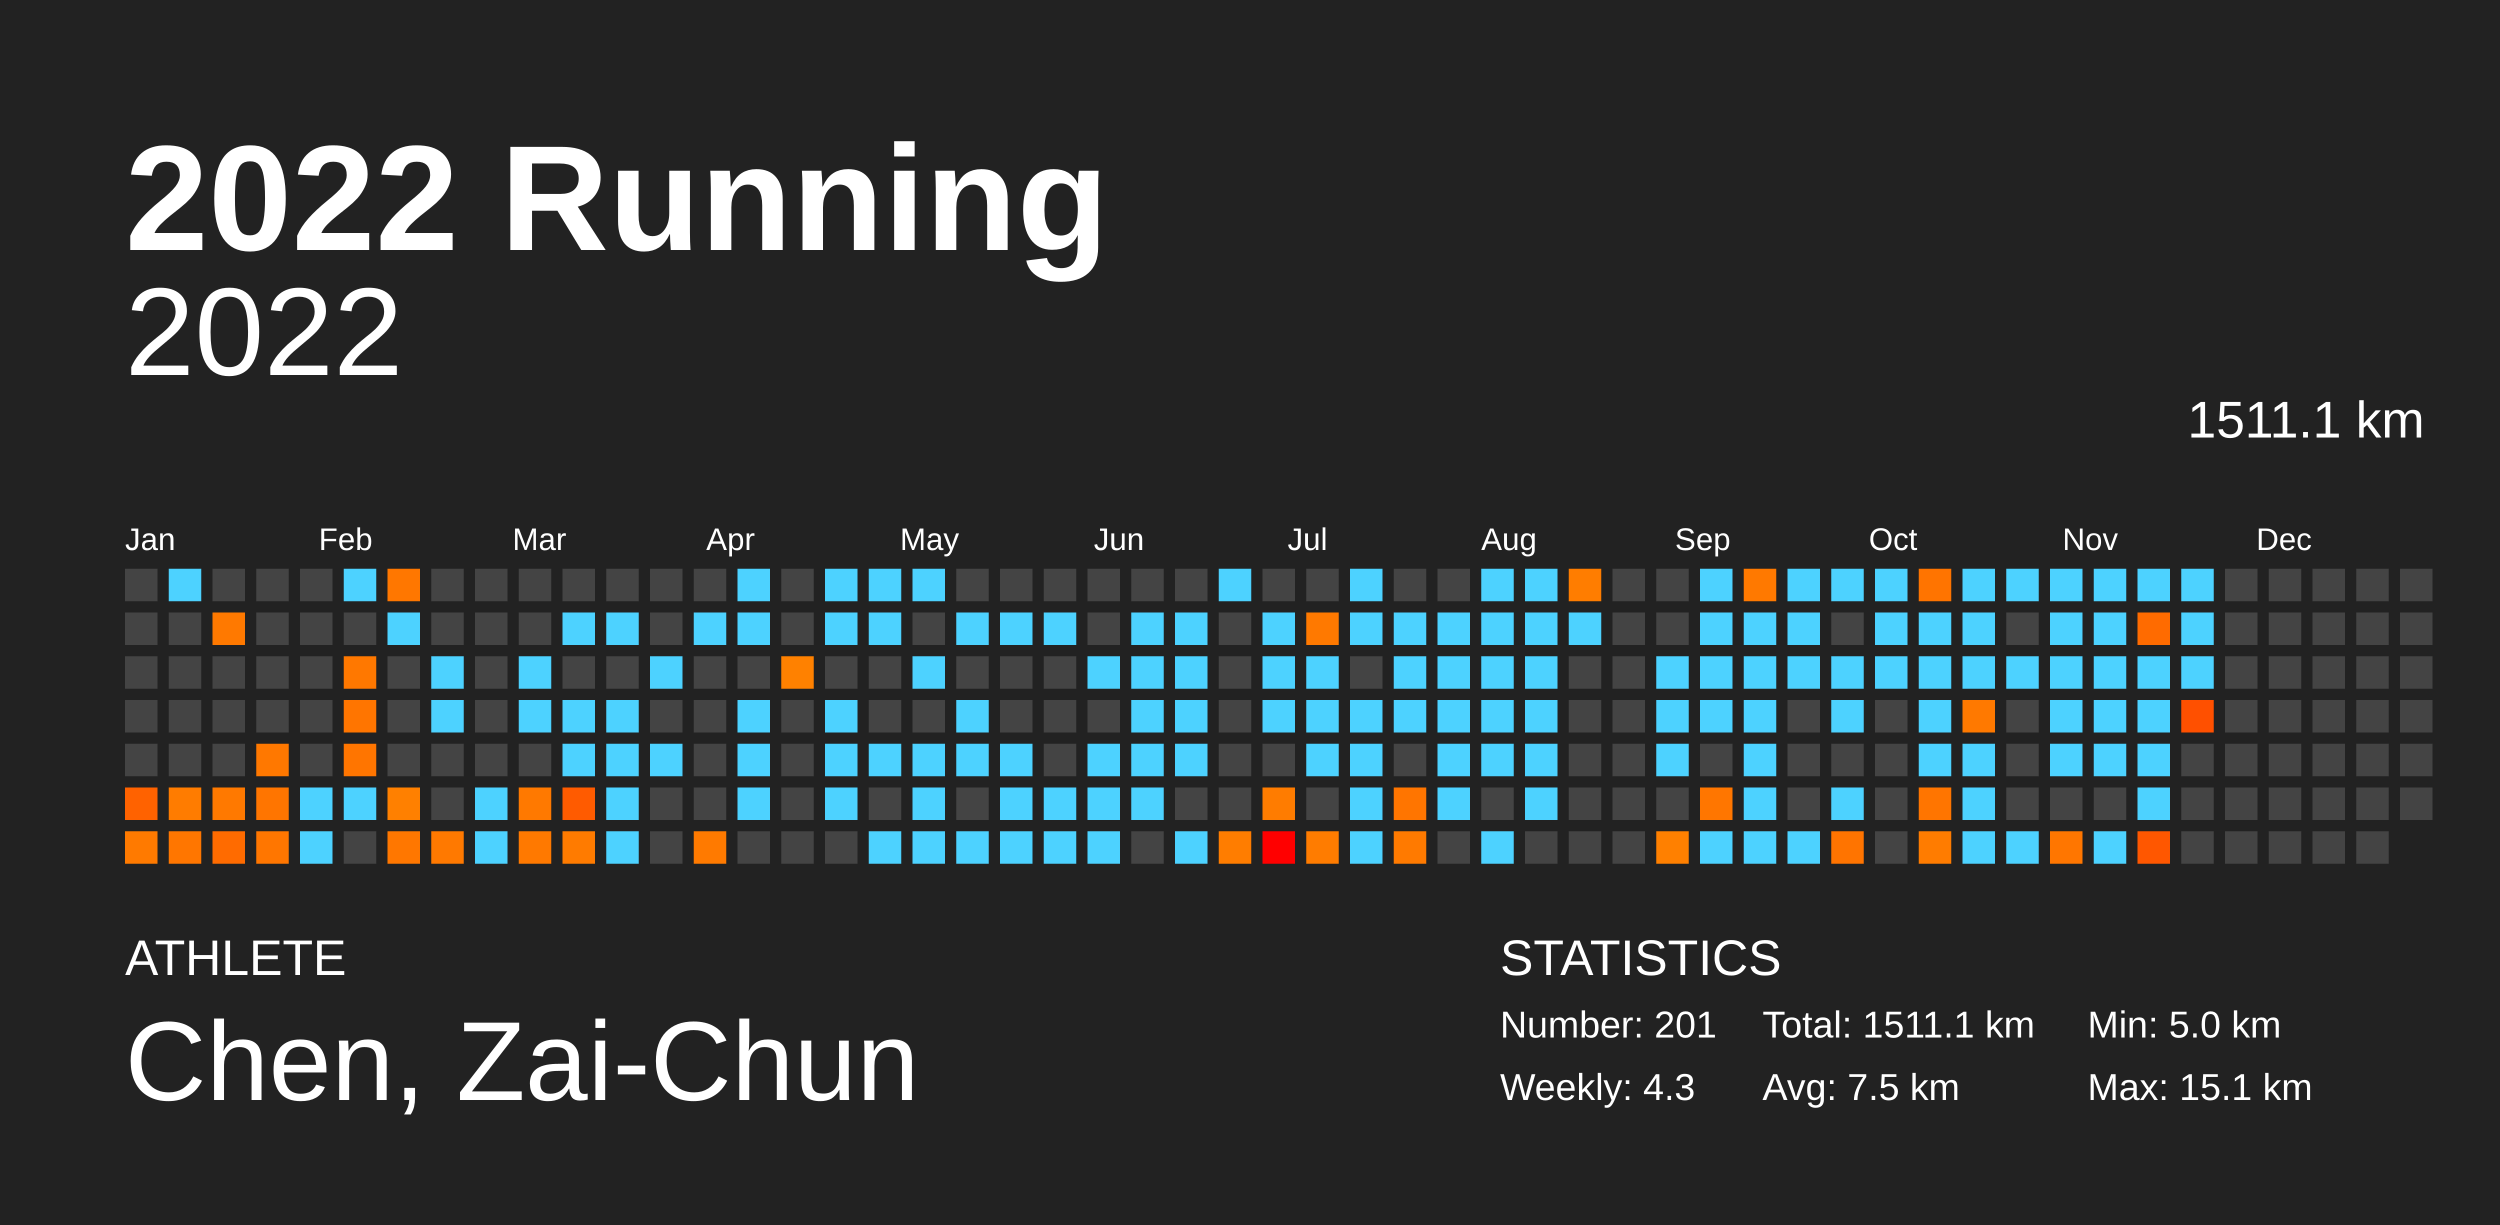
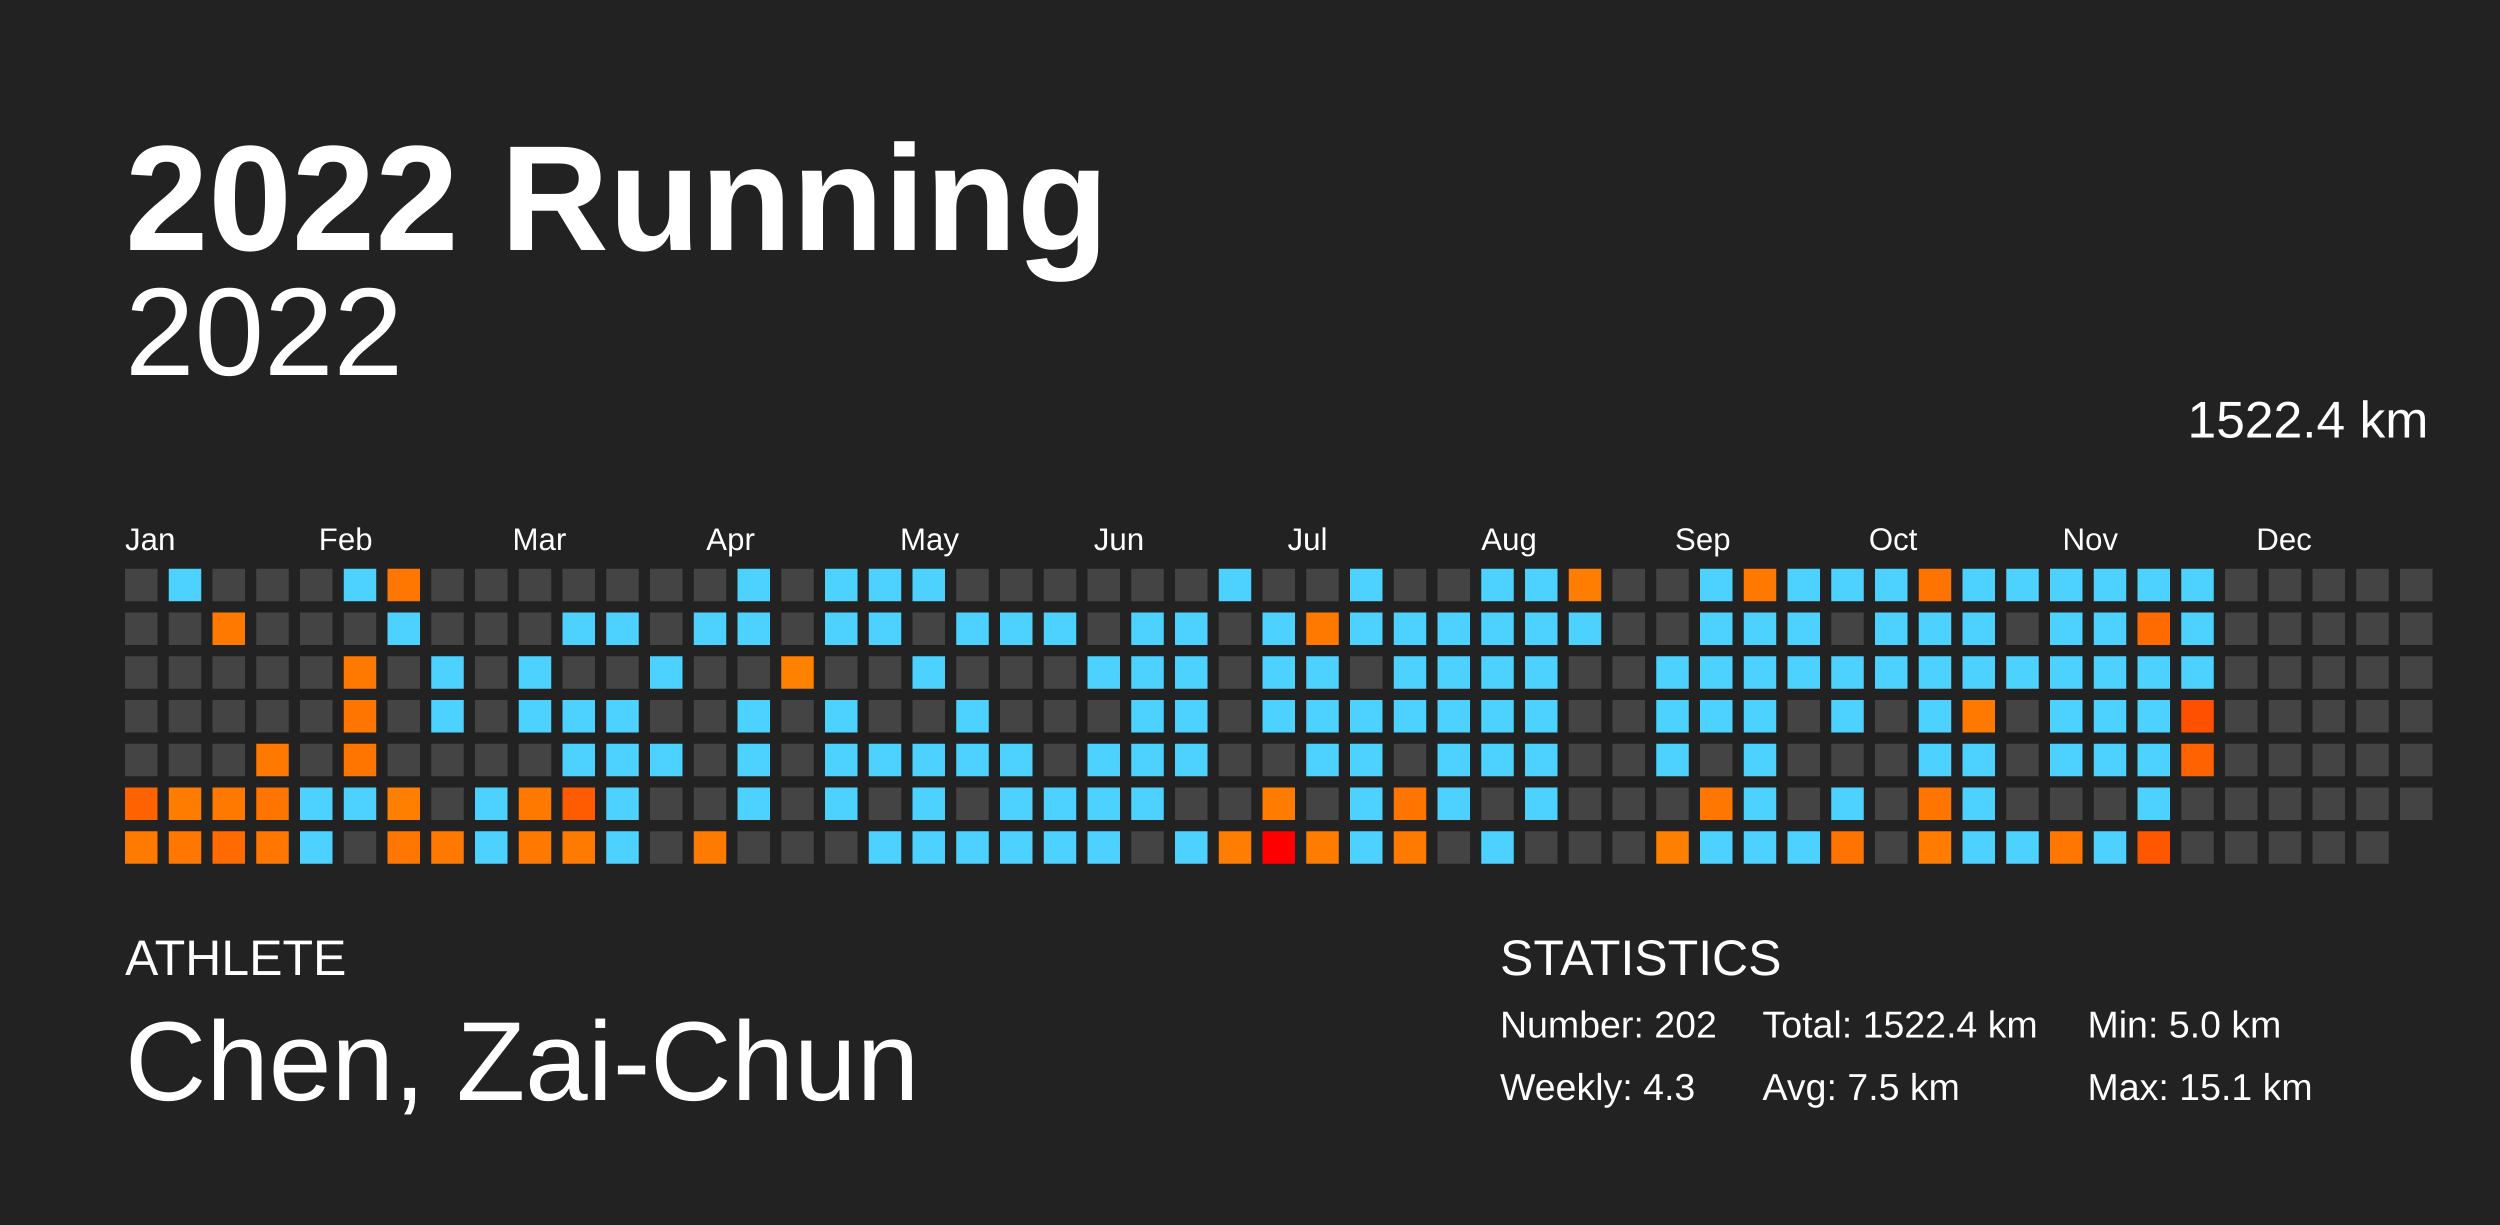
<svg xmlns="http://www.w3.org/2000/svg" baseProfile="full" height="98mm" version="1.1" viewBox="0,0,200,98" width="200mm">
  <defs />
  <rect fill="#222222" height="98" width="200" x="0" y="0" />
  <text fill="#FFFFFF" style="font-size:12px; font-family:Arial; font-weight:bold;" x="10" y="20">2022 Running</text>
  <text fill="#FFFFFF" style="font-size:4px; font-family:Arial" x="10" y="78">ATHLETE</text>
  <text fill="#FFFFFF" style="font-size:9px; font-family:Arial" x="10" y="88">Chen, Zai-Chun</text>
  <text fill="#FFFFFF" style="font-size:4px; font-family:Arial" x="120" y="78">STATISTICS</text>
-   <text fill="#FFFFFF" style="font-size:3px; font-family:Arial" x="120" y="83">Number: 201</text>
+   <text fill="#FFFFFF" style="font-size:3px; font-family:Arial" x="120" y="83">Number: 202</text>
  <text fill="#FFFFFF" style="font-size:3px; font-family:Arial" x="120" y="88">Weekly: 4.3</text>
-   <text fill="#FFFFFF" style="font-size:3px; font-family:Arial" x="141" y="83">Total: 1511.1 km</text>
+   <text fill="#FFFFFF" style="font-size:3px; font-family:Arial" x="141" y="83">Total: 1522.4 km</text>
  <text fill="#FFFFFF" style="font-size:3px; font-family:Arial" x="141" y="88">Avg: 7.5 km</text>
  <text fill="#FFFFFF" style="font-size:3px; font-family:Arial" x="167" y="83">Min: 5.0 km</text>
  <text fill="#FFFFFF" style="font-size:3px; font-family:Arial" x="167" y="88">Max: 15.1 km</text>
  <text alignment-baseline="hanging" fill="#FFFFFF" style="font-size:10.0px; font-family:Arial;" x="10" y="30">2022</text>
-   <text alignment-baseline="hanging" fill="#FFFFFF" style="font-size:4.125px; font-family:Arial;" x="175" y="35">1511.1 km</text>
+   <text alignment-baseline="hanging" fill="#FFFFFF" style="font-size:4.125px; font-family:Arial;" x="175" y="35">1522.4 km</text>
  <text fill="#FFFFFF" style="font-size:2.5px; font-family:Arial" x="10.0" y="44">Jan</text>
  <text fill="#FFFFFF" style="font-size:2.5px; font-family:Arial" x="25.5" y="44">Feb</text>
  <text fill="#FFFFFF" style="font-size:2.5px; font-family:Arial" x="41.0" y="44">Mar</text>
  <text fill="#FFFFFF" style="font-size:2.5px; font-family:Arial" x="56.5" y="44">Apr</text>
  <text fill="#FFFFFF" style="font-size:2.5px; font-family:Arial" x="72.0" y="44">May</text>
  <text fill="#FFFFFF" style="font-size:2.5px; font-family:Arial" x="87.5" y="44">Jun</text>
  <text fill="#FFFFFF" style="font-size:2.5px; font-family:Arial" x="103.0" y="44">Jul</text>
  <text fill="#FFFFFF" style="font-size:2.5px; font-family:Arial" x="118.5" y="44">Aug</text>
  <text fill="#FFFFFF" style="font-size:2.5px; font-family:Arial" x="134.0" y="44">Sep</text>
  <text fill="#FFFFFF" style="font-size:2.5px; font-family:Arial" x="149.5" y="44">Oct</text>
  <text fill="#FFFFFF" style="font-size:2.5px; font-family:Arial" x="165.0" y="44">Nov</text>
  <text fill="#FFFFFF" style="font-size:2.5px; font-family:Arial" x="180.5" y="44">Dec</text>
  <rect fill="#444444" height="2.6" width="2.6" x="10.0" y="45.5" />
  <rect fill="#444444" height="2.6" width="2.6" x="10.0" y="49.0" />
  <rect fill="#444444" height="2.6" width="2.6" x="10.0" y="52.5" />
  <rect fill="#444444" height="2.6" width="2.6" x="10.0" y="56.0" />
  <rect fill="#444444" height="2.6" width="2.6" x="10.0" y="59.5" />
  <rect fill="#ff6200" height="2.6" width="2.6" x="10.0" y="63.0" />
  <rect fill="#ff7a00" height="2.6" width="2.6" x="10.0" y="66.5" />
  <rect fill="#4dd2ff" height="2.6" width="2.6" x="13.5" y="45.5" />
  <rect fill="#444444" height="2.6" width="2.6" x="13.5" y="49.0" />
  <rect fill="#444444" height="2.6" width="2.6" x="13.5" y="52.5" />
  <rect fill="#444444" height="2.6" width="2.6" x="13.5" y="56.0" />
  <rect fill="#444444" height="2.6" width="2.6" x="13.5" y="59.5" />
  <rect fill="#ff7c00" height="2.6" width="2.6" x="13.5" y="63.0" />
  <rect fill="#ff7600" height="2.6" width="2.6" x="13.5" y="66.5" />
  <rect fill="#444444" height="2.6" width="2.6" x="17.0" y="45.5" />
  <rect fill="#ff7900" height="2.6" width="2.6" x="17.0" y="49.0" />
  <rect fill="#444444" height="2.6" width="2.6" x="17.0" y="52.5" />
  <rect fill="#444444" height="2.6" width="2.6" x="17.0" y="56.0" />
  <rect fill="#444444" height="2.6" width="2.6" x="17.0" y="59.5" />
  <rect fill="#ff7900" height="2.6" width="2.6" x="17.0" y="63.0" />
  <rect fill="#ff6b00" height="2.6" width="2.6" x="17.0" y="66.5" />
  <rect fill="#444444" height="2.6" width="2.6" x="20.5" y="45.5" />
  <rect fill="#444444" height="2.6" width="2.6" x="20.5" y="49.0" />
  <rect fill="#444444" height="2.6" width="2.6" x="20.5" y="52.5" />
  <rect fill="#444444" height="2.6" width="2.6" x="20.5" y="56.0" />
  <rect fill="#ff7800" height="2.6" width="2.6" x="20.5" y="59.5" />
  <rect fill="#ff7500" height="2.6" width="2.6" x="20.5" y="63.0" />
  <rect fill="#ff7600" height="2.6" width="2.6" x="20.5" y="66.5" />
  <rect fill="#444444" height="2.6" width="2.6" x="24.0" y="45.5" />
  <rect fill="#444444" height="2.6" width="2.6" x="24.0" y="49.0" />
  <rect fill="#444444" height="2.6" width="2.6" x="24.0" y="52.5" />
  <rect fill="#444444" height="2.6" width="2.6" x="24.0" y="56.0" />
  <rect fill="#444444" height="2.6" width="2.6" x="24.0" y="59.5" />
  <rect fill="#4dd2ff" height="2.6" width="2.6" x="24.0" y="63.0" />
  <rect fill="#4dd2ff" height="2.6" width="2.6" x="24.0" y="66.5" />
  <rect fill="#4dd2ff" height="2.6" width="2.6" x="27.5" y="45.5" />
  <rect fill="#444444" height="2.6" width="2.6" x="27.5" y="49.0" />
  <rect fill="#ff7800" height="2.6" width="2.6" x="27.5" y="52.5" />
  <rect fill="#ff7500" height="2.6" width="2.6" x="27.5" y="56.0" />
  <rect fill="#ff7500" height="2.6" width="2.6" x="27.5" y="59.5" />
  <rect fill="#4dd2ff" height="2.6" width="2.6" x="27.5" y="63.0" />
  <rect fill="#444444" height="2.6" width="2.6" x="27.5" y="66.5" />
  <rect fill="#ff7700" height="2.6" width="2.6" x="31.0" y="45.5" />
  <rect fill="#4dd2ff" height="2.6" width="2.6" x="31.0" y="49.0" />
  <rect fill="#444444" height="2.6" width="2.6" x="31.0" y="52.5" />
  <rect fill="#444444" height="2.6" width="2.6" x="31.0" y="56.0" />
  <rect fill="#444444" height="2.6" width="2.6" x="31.0" y="59.5" />
  <rect fill="#ff8000" height="2.6" width="2.6" x="31.0" y="63.0" />
  <rect fill="#ff7700" height="2.6" width="2.6" x="31.0" y="66.5" />
  <rect fill="#444444" height="2.6" width="2.6" x="34.5" y="45.5" />
  <rect fill="#444444" height="2.6" width="2.6" x="34.5" y="49.0" />
  <rect fill="#4dd2ff" height="2.6" width="2.6" x="34.5" y="52.5" />
  <rect fill="#4dd2ff" height="2.6" width="2.6" x="34.5" y="56.0" />
  <rect fill="#444444" height="2.6" width="2.6" x="34.5" y="59.5" />
  <rect fill="#444444" height="2.6" width="2.6" x="34.5" y="63.0" />
  <rect fill="#ff7900" height="2.6" width="2.6" x="34.5" y="66.5" />
  <rect fill="#444444" height="2.6" width="2.6" x="38.0" y="45.5" />
  <rect fill="#444444" height="2.6" width="2.6" x="38.0" y="49.0" />
  <rect fill="#444444" height="2.6" width="2.6" x="38.0" y="52.5" />
  <rect fill="#444444" height="2.6" width="2.6" x="38.0" y="56.0" />
  <rect fill="#444444" height="2.6" width="2.6" x="38.0" y="59.5" />
  <rect fill="#4dd2ff" height="2.6" width="2.6" x="38.0" y="63.0" />
  <rect fill="#4dd2ff" height="2.6" width="2.6" x="38.0" y="66.5" />
  <rect fill="#444444" height="2.6" width="2.6" x="41.5" y="45.5" />
  <rect fill="#444444" height="2.6" width="2.6" x="41.5" y="49.0" />
  <rect fill="#4dd2ff" height="2.6" width="2.6" x="41.5" y="52.5" />
  <rect fill="#4dd2ff" height="2.6" width="2.6" x="41.5" y="56.0" />
  <rect fill="#444444" height="2.6" width="2.6" x="41.5" y="59.5" />
  <rect fill="#ff7900" height="2.6" width="2.6" x="41.5" y="63.0" />
  <rect fill="#ff7900" height="2.6" width="2.6" x="41.5" y="66.5" />
  <rect fill="#444444" height="2.6" width="2.6" x="45.0" y="45.5" />
  <rect fill="#4dd2ff" height="2.6" width="2.6" x="45.0" y="49.0" />
  <rect fill="#444444" height="2.6" width="2.6" x="45.0" y="52.5" />
  <rect fill="#4dd2ff" height="2.6" width="2.6" x="45.0" y="56.0" />
  <rect fill="#4dd2ff" height="2.6" width="2.6" x="45.0" y="59.5" />
  <rect fill="#ff5b00" height="2.6" width="2.6" x="45.0" y="63.0" />
  <rect fill="#ff7b00" height="2.6" width="2.6" x="45.0" y="66.5" />
  <rect fill="#444444" height="2.6" width="2.6" x="48.5" y="45.5" />
  <rect fill="#4dd2ff" height="2.6" width="2.6" x="48.5" y="49.0" />
  <rect fill="#444444" height="2.6" width="2.6" x="48.5" y="52.5" />
  <rect fill="#4dd2ff" height="2.6" width="2.6" x="48.5" y="56.0" />
  <rect fill="#4dd2ff" height="2.6" width="2.6" x="48.5" y="59.5" />
  <rect fill="#4dd2ff" height="2.6" width="2.6" x="48.5" y="63.0" />
  <rect fill="#4dd2ff" height="2.6" width="2.6" x="48.5" y="66.5" />
  <rect fill="#444444" height="2.6" width="2.6" x="52.0" y="45.5" />
  <rect fill="#444444" height="2.6" width="2.6" x="52.0" y="49.0" />
  <rect fill="#4dd2ff" height="2.6" width="2.6" x="52.0" y="52.5" />
  <rect fill="#444444" height="2.6" width="2.6" x="52.0" y="56.0" />
  <rect fill="#4dd2ff" height="2.6" width="2.6" x="52.0" y="59.5" />
  <rect fill="#444444" height="2.6" width="2.6" x="52.0" y="63.0" />
  <rect fill="#444444" height="2.6" width="2.6" x="52.0" y="66.5" />
  <rect fill="#444444" height="2.6" width="2.6" x="55.5" y="45.5" />
  <rect fill="#4dd2ff" height="2.6" width="2.6" x="55.5" y="49.0" />
  <rect fill="#444444" height="2.6" width="2.6" x="55.5" y="52.5" />
  <rect fill="#444444" height="2.6" width="2.6" x="55.5" y="56.0" />
  <rect fill="#444444" height="2.6" width="2.6" x="55.5" y="59.5" />
  <rect fill="#444444" height="2.6" width="2.6" x="55.5" y="63.0" />
  <rect fill="#ff7a00" height="2.6" width="2.6" x="55.5" y="66.5" />
  <rect fill="#4dd2ff" height="2.6" width="2.6" x="59.0" y="45.5" />
  <rect fill="#4dd2ff" height="2.6" width="2.6" x="59.0" y="49.0" />
  <rect fill="#444444" height="2.6" width="2.6" x="59.0" y="52.5" />
  <rect fill="#4dd2ff" height="2.6" width="2.6" x="59.0" y="56.0" />
  <rect fill="#4dd2ff" height="2.6" width="2.6" x="59.0" y="59.5" />
  <rect fill="#4dd2ff" height="2.6" width="2.6" x="59.0" y="63.0" />
  <rect fill="#444444" height="2.6" width="2.6" x="59.0" y="66.5" />
  <rect fill="#444444" height="2.6" width="2.6" x="62.5" y="45.5" />
  <rect fill="#444444" height="2.6" width="2.6" x="62.5" y="49.0" />
  <rect fill="#ff8100" height="2.6" width="2.6" x="62.5" y="52.5" />
  <rect fill="#444444" height="2.6" width="2.6" x="62.5" y="56.0" />
  <rect fill="#444444" height="2.6" width="2.6" x="62.5" y="59.5" />
  <rect fill="#444444" height="2.6" width="2.6" x="62.5" y="63.0" />
  <rect fill="#444444" height="2.6" width="2.6" x="62.5" y="66.5" />
  <rect fill="#4dd2ff" height="2.6" width="2.6" x="66.0" y="45.5" />
  <rect fill="#4dd2ff" height="2.6" width="2.6" x="66.0" y="49.0" />
  <rect fill="#444444" height="2.6" width="2.6" x="66.0" y="52.5" />
  <rect fill="#4dd2ff" height="2.6" width="2.6" x="66.0" y="56.0" />
  <rect fill="#4dd2ff" height="2.6" width="2.6" x="66.0" y="59.5" />
  <rect fill="#4dd2ff" height="2.6" width="2.6" x="66.0" y="63.0" />
  <rect fill="#444444" height="2.6" width="2.6" x="66.0" y="66.5" />
  <rect fill="#4dd2ff" height="2.6" width="2.6" x="69.5" y="45.5" />
  <rect fill="#4dd2ff" height="2.6" width="2.6" x="69.5" y="49.0" />
  <rect fill="#444444" height="2.6" width="2.6" x="69.5" y="52.5" />
  <rect fill="#444444" height="2.6" width="2.6" x="69.5" y="56.0" />
  <rect fill="#4dd2ff" height="2.6" width="2.6" x="69.5" y="59.5" />
  <rect fill="#444444" height="2.6" width="2.6" x="69.5" y="63.0" />
  <rect fill="#4dd2ff" height="2.6" width="2.6" x="69.5" y="66.5" />
  <rect fill="#4dd2ff" height="2.6" width="2.6" x="73.0" y="45.5" />
  <rect fill="#444444" height="2.6" width="2.6" x="73.0" y="49.0" />
  <rect fill="#4dd2ff" height="2.6" width="2.6" x="73.0" y="52.5" />
  <rect fill="#444444" height="2.6" width="2.6" x="73.0" y="56.0" />
  <rect fill="#4dd2ff" height="2.6" width="2.6" x="73.0" y="59.5" />
  <rect fill="#4dd2ff" height="2.6" width="2.6" x="73.0" y="63.0" />
  <rect fill="#4dd2ff" height="2.6" width="2.6" x="73.0" y="66.5" />
  <rect fill="#444444" height="2.6" width="2.6" x="76.5" y="45.5" />
  <rect fill="#4dd2ff" height="2.6" width="2.6" x="76.5" y="49.0" />
  <rect fill="#444444" height="2.6" width="2.6" x="76.5" y="52.5" />
  <rect fill="#4dd2ff" height="2.6" width="2.6" x="76.5" y="56.0" />
  <rect fill="#4dd2ff" height="2.6" width="2.6" x="76.5" y="59.5" />
  <rect fill="#444444" height="2.6" width="2.6" x="76.5" y="63.0" />
  <rect fill="#4dd2ff" height="2.6" width="2.6" x="76.5" y="66.5" />
  <rect fill="#444444" height="2.6" width="2.6" x="80.0" y="45.5" />
  <rect fill="#4dd2ff" height="2.6" width="2.6" x="80.0" y="49.0" />
  <rect fill="#444444" height="2.6" width="2.6" x="80.0" y="52.5" />
  <rect fill="#444444" height="2.6" width="2.6" x="80.0" y="56.0" />
  <rect fill="#4dd2ff" height="2.6" width="2.6" x="80.0" y="59.5" />
  <rect fill="#4dd2ff" height="2.6" width="2.6" x="80.0" y="63.0" />
  <rect fill="#4dd2ff" height="2.6" width="2.6" x="80.0" y="66.5" />
  <rect fill="#444444" height="2.6" width="2.6" x="83.5" y="45.5" />
  <rect fill="#4dd2ff" height="2.6" width="2.6" x="83.5" y="49.0" />
  <rect fill="#444444" height="2.6" width="2.6" x="83.5" y="52.5" />
  <rect fill="#444444" height="2.6" width="2.6" x="83.5" y="56.0" />
  <rect fill="#444444" height="2.6" width="2.6" x="83.5" y="59.5" />
  <rect fill="#4dd2ff" height="2.6" width="2.6" x="83.5" y="63.0" />
  <rect fill="#4dd2ff" height="2.6" width="2.6" x="83.5" y="66.5" />
  <rect fill="#444444" height="2.6" width="2.6" x="87.0" y="45.5" />
  <rect fill="#444444" height="2.6" width="2.6" x="87.0" y="49.0" />
  <rect fill="#4dd2ff" height="2.6" width="2.6" x="87.0" y="52.5" />
  <rect fill="#444444" height="2.6" width="2.6" x="87.0" y="56.0" />
  <rect fill="#4dd2ff" height="2.6" width="2.6" x="87.0" y="59.5" />
  <rect fill="#4dd2ff" height="2.6" width="2.6" x="87.0" y="63.0" />
  <rect fill="#4dd2ff" height="2.6" width="2.6" x="87.0" y="66.5" />
  <rect fill="#444444" height="2.6" width="2.6" x="90.5" y="45.5" />
  <rect fill="#4dd2ff" height="2.6" width="2.6" x="90.5" y="49.0" />
  <rect fill="#4dd2ff" height="2.6" width="2.6" x="90.5" y="52.5" />
  <rect fill="#4dd2ff" height="2.6" width="2.6" x="90.5" y="56.0" />
  <rect fill="#4dd2ff" height="2.6" width="2.6" x="90.5" y="59.5" />
  <rect fill="#4dd2ff" height="2.6" width="2.6" x="90.5" y="63.0" />
  <rect fill="#444444" height="2.6" width="2.6" x="90.5" y="66.5" />
  <rect fill="#444444" height="2.6" width="2.6" x="94.0" y="45.5" />
  <rect fill="#4dd2ff" height="2.6" width="2.6" x="94.0" y="49.0" />
  <rect fill="#4dd2ff" height="2.6" width="2.6" x="94.0" y="52.5" />
  <rect fill="#4dd2ff" height="2.6" width="2.6" x="94.0" y="56.0" />
  <rect fill="#4dd2ff" height="2.6" width="2.6" x="94.0" y="59.5" />
  <rect fill="#444444" height="2.6" width="2.6" x="94.0" y="63.0" />
  <rect fill="#4dd2ff" height="2.6" width="2.6" x="94.0" y="66.5" />
  <rect fill="#4dd2ff" height="2.6" width="2.6" x="97.5" y="45.5" />
  <rect fill="#444444" height="2.6" width="2.6" x="97.5" y="49.0" />
  <rect fill="#444444" height="2.6" width="2.6" x="97.5" y="52.5" />
  <rect fill="#444444" height="2.6" width="2.6" x="97.5" y="56.0" />
  <rect fill="#444444" height="2.6" width="2.6" x="97.5" y="59.5" />
  <rect fill="#444444" height="2.6" width="2.6" x="97.5" y="63.0" />
  <rect fill="#ff7d00" height="2.6" width="2.6" x="97.5" y="66.5" />
  <rect fill="#444444" height="2.6" width="2.6" x="101.0" y="45.5" />
  <rect fill="#4dd2ff" height="2.6" width="2.6" x="101.0" y="49.0" />
  <rect fill="#4dd2ff" height="2.6" width="2.6" x="101.0" y="52.5" />
  <rect fill="#4dd2ff" height="2.6" width="2.6" x="101.0" y="56.0" />
  <rect fill="#444444" height="2.6" width="2.6" x="101.0" y="59.5" />
  <rect fill="#ff7c00" height="2.6" width="2.6" x="101.0" y="63.0" />
  <rect fill="#ff0000" height="2.6" width="2.6" x="101.0" y="66.5" />
  <rect fill="#444444" height="2.6" width="2.6" x="104.5" y="45.5" />
  <rect fill="#ff7900" height="2.6" width="2.6" x="104.5" y="49.0" />
  <rect fill="#4dd2ff" height="2.6" width="2.6" x="104.5" y="52.5" />
  <rect fill="#4dd2ff" height="2.6" width="2.6" x="104.5" y="56.0" />
  <rect fill="#4dd2ff" height="2.6" width="2.6" x="104.5" y="59.5" />
  <rect fill="#444444" height="2.6" width="2.6" x="104.5" y="63.0" />
  <rect fill="#ff7c00" height="2.6" width="2.6" x="104.5" y="66.5" />
  <rect fill="#4dd2ff" height="2.6" width="2.6" x="108.0" y="45.5" />
  <rect fill="#4dd2ff" height="2.6" width="2.6" x="108.0" y="49.0" />
  <rect fill="#444444" height="2.6" width="2.6" x="108.0" y="52.5" />
  <rect fill="#4dd2ff" height="2.6" width="2.6" x="108.0" y="56.0" />
  <rect fill="#4dd2ff" height="2.6" width="2.6" x="108.0" y="59.5" />
  <rect fill="#4dd2ff" height="2.6" width="2.6" x="108.0" y="63.0" />
  <rect fill="#4dd2ff" height="2.6" width="2.6" x="108.0" y="66.5" />
  <rect fill="#444444" height="2.6" width="2.6" x="111.5" y="45.5" />
  <rect fill="#4dd2ff" height="2.6" width="2.6" x="111.5" y="49.0" />
  <rect fill="#4dd2ff" height="2.6" width="2.6" x="111.5" y="52.5" />
  <rect fill="#4dd2ff" height="2.6" width="2.6" x="111.5" y="56.0" />
  <rect fill="#444444" height="2.6" width="2.6" x="111.5" y="59.5" />
  <rect fill="#ff7500" height="2.6" width="2.6" x="111.5" y="63.0" />
  <rect fill="#ff7a00" height="2.6" width="2.6" x="111.5" y="66.5" />
  <rect fill="#444444" height="2.6" width="2.6" x="115.0" y="45.5" />
  <rect fill="#4dd2ff" height="2.6" width="2.6" x="115.0" y="49.0" />
  <rect fill="#4dd2ff" height="2.6" width="2.6" x="115.0" y="52.5" />
  <rect fill="#4dd2ff" height="2.6" width="2.6" x="115.0" y="56.0" />
  <rect fill="#4dd2ff" height="2.6" width="2.6" x="115.0" y="59.5" />
  <rect fill="#4dd2ff" height="2.6" width="2.6" x="115.0" y="63.0" />
  <rect fill="#444444" height="2.6" width="2.6" x="115.0" y="66.5" />
  <rect fill="#4dd2ff" height="2.6" width="2.6" x="118.5" y="45.5" />
  <rect fill="#4dd2ff" height="2.6" width="2.6" x="118.5" y="49.0" />
  <rect fill="#4dd2ff" height="2.6" width="2.6" x="118.5" y="52.5" />
  <rect fill="#4dd2ff" height="2.6" width="2.6" x="118.5" y="56.0" />
  <rect fill="#4dd2ff" height="2.6" width="2.6" x="118.5" y="59.5" />
  <rect fill="#444444" height="2.6" width="2.6" x="118.5" y="63.0" />
  <rect fill="#4dd2ff" height="2.6" width="2.6" x="118.5" y="66.5" />
  <rect fill="#4dd2ff" height="2.6" width="2.6" x="122.0" y="45.5" />
  <rect fill="#4dd2ff" height="2.6" width="2.6" x="122.0" y="49.0" />
  <rect fill="#4dd2ff" height="2.6" width="2.6" x="122.0" y="52.5" />
  <rect fill="#4dd2ff" height="2.6" width="2.6" x="122.0" y="56.0" />
  <rect fill="#4dd2ff" height="2.6" width="2.6" x="122.0" y="59.5" />
  <rect fill="#4dd2ff" height="2.6" width="2.6" x="122.0" y="63.0" />
  <rect fill="#444444" height="2.6" width="2.6" x="122.0" y="66.5" />
  <rect fill="#ff7d00" height="2.6" width="2.6" x="125.5" y="45.5" />
  <rect fill="#4dd2ff" height="2.6" width="2.6" x="125.5" y="49.0" />
  <rect fill="#444444" height="2.6" width="2.6" x="125.5" y="52.5" />
  <rect fill="#444444" height="2.6" width="2.6" x="125.5" y="56.0" />
  <rect fill="#444444" height="2.6" width="2.6" x="125.5" y="59.5" />
  <rect fill="#444444" height="2.6" width="2.6" x="125.5" y="63.0" />
  <rect fill="#444444" height="2.6" width="2.6" x="125.5" y="66.5" />
  <rect fill="#444444" height="2.6" width="2.6" x="129.0" y="45.5" />
  <rect fill="#444444" height="2.6" width="2.6" x="129.0" y="49.0" />
  <rect fill="#444444" height="2.6" width="2.6" x="129.0" y="52.5" />
  <rect fill="#444444" height="2.6" width="2.6" x="129.0" y="56.0" />
  <rect fill="#444444" height="2.6" width="2.6" x="129.0" y="59.5" />
  <rect fill="#444444" height="2.6" width="2.6" x="129.0" y="63.0" />
  <rect fill="#444444" height="2.6" width="2.6" x="129.0" y="66.5" />
  <rect fill="#444444" height="2.6" width="2.6" x="132.5" y="45.5" />
  <rect fill="#444444" height="2.6" width="2.6" x="132.5" y="49.0" />
  <rect fill="#4dd2ff" height="2.6" width="2.6" x="132.5" y="52.5" />
  <rect fill="#4dd2ff" height="2.6" width="2.6" x="132.5" y="56.0" />
  <rect fill="#4dd2ff" height="2.6" width="2.6" x="132.5" y="59.5" />
  <rect fill="#444444" height="2.6" width="2.6" x="132.5" y="63.0" />
  <rect fill="#ff8000" height="2.6" width="2.6" x="132.5" y="66.5" />
  <rect fill="#4dd2ff" height="2.6" width="2.6" x="136.0" y="45.5" />
  <rect fill="#4dd2ff" height="2.6" width="2.6" x="136.0" y="49.0" />
  <rect fill="#4dd2ff" height="2.6" width="2.6" x="136.0" y="52.5" />
  <rect fill="#4dd2ff" height="2.6" width="2.6" x="136.0" y="56.0" />
  <rect fill="#444444" height="2.6" width="2.6" x="136.0" y="59.5" />
  <rect fill="#ff7600" height="2.6" width="2.6" x="136.0" y="63.0" />
  <rect fill="#4dd2ff" height="2.6" width="2.6" x="136.0" y="66.5" />
  <rect fill="#ff7900" height="2.6" width="2.6" x="139.5" y="45.5" />
  <rect fill="#4dd2ff" height="2.6" width="2.6" x="139.5" y="49.0" />
  <rect fill="#4dd2ff" height="2.6" width="2.6" x="139.5" y="52.5" />
  <rect fill="#4dd2ff" height="2.6" width="2.6" x="139.5" y="56.0" />
  <rect fill="#4dd2ff" height="2.6" width="2.6" x="139.5" y="59.5" />
  <rect fill="#4dd2ff" height="2.6" width="2.6" x="139.5" y="63.0" />
  <rect fill="#4dd2ff" height="2.6" width="2.6" x="139.5" y="66.5" />
  <rect fill="#4dd2ff" height="2.6" width="2.6" x="143.0" y="45.5" />
  <rect fill="#4dd2ff" height="2.6" width="2.6" x="143.0" y="49.0" />
  <rect fill="#4dd2ff" height="2.6" width="2.6" x="143.0" y="52.5" />
  <rect fill="#444444" height="2.6" width="2.6" x="143.0" y="56.0" />
  <rect fill="#444444" height="2.6" width="2.6" x="143.0" y="59.5" />
  <rect fill="#444444" height="2.6" width="2.6" x="143.0" y="63.0" />
  <rect fill="#4dd2ff" height="2.6" width="2.6" x="143.0" y="66.5" />
  <rect fill="#4dd2ff" height="2.6" width="2.6" x="146.5" y="45.5" />
  <rect fill="#444444" height="2.6" width="2.6" x="146.5" y="49.0" />
  <rect fill="#4dd2ff" height="2.6" width="2.6" x="146.5" y="52.5" />
  <rect fill="#4dd2ff" height="2.6" width="2.6" x="146.5" y="56.0" />
  <rect fill="#444444" height="2.6" width="2.6" x="146.5" y="59.5" />
  <rect fill="#4dd2ff" height="2.6" width="2.6" x="146.5" y="63.0" />
  <rect fill="#ff7400" height="2.6" width="2.6" x="146.5" y="66.5" />
  <rect fill="#4dd2ff" height="2.6" width="2.6" x="150.0" y="45.5" />
  <rect fill="#4dd2ff" height="2.6" width="2.6" x="150.0" y="49.0" />
  <rect fill="#4dd2ff" height="2.6" width="2.6" x="150.0" y="52.5" />
  <rect fill="#444444" height="2.6" width="2.6" x="150.0" y="56.0" />
  <rect fill="#444444" height="2.6" width="2.6" x="150.0" y="59.5" />
  <rect fill="#444444" height="2.6" width="2.6" x="150.0" y="63.0" />
  <rect fill="#444444" height="2.6" width="2.6" x="150.0" y="66.5" />
  <rect fill="#ff7400" height="2.6" width="2.6" x="153.5" y="45.5" />
  <rect fill="#4dd2ff" height="2.6" width="2.6" x="153.5" y="49.0" />
  <rect fill="#4dd2ff" height="2.6" width="2.6" x="153.5" y="52.5" />
  <rect fill="#4dd2ff" height="2.6" width="2.6" x="153.5" y="56.0" />
  <rect fill="#4dd2ff" height="2.6" width="2.6" x="153.5" y="59.5" />
  <rect fill="#ff7500" height="2.6" width="2.6" x="153.5" y="63.0" />
  <rect fill="#ff7c00" height="2.6" width="2.6" x="153.5" y="66.5" />
  <rect fill="#4dd2ff" height="2.6" width="2.6" x="157.0" y="45.5" />
  <rect fill="#4dd2ff" height="2.6" width="2.6" x="157.0" y="49.0" />
  <rect fill="#4dd2ff" height="2.6" width="2.6" x="157.0" y="52.5" />
  <rect fill="#ff7900" height="2.6" width="2.6" x="157.0" y="56.0" />
  <rect fill="#4dd2ff" height="2.6" width="2.6" x="157.0" y="59.5" />
  <rect fill="#4dd2ff" height="2.6" width="2.6" x="157.0" y="63.0" />
  <rect fill="#4dd2ff" height="2.6" width="2.6" x="157.0" y="66.5" />
  <rect fill="#4dd2ff" height="2.6" width="2.6" x="160.5" y="45.5" />
  <rect fill="#444444" height="2.6" width="2.6" x="160.5" y="49.0" />
  <rect fill="#4dd2ff" height="2.6" width="2.6" x="160.5" y="52.5" />
  <rect fill="#444444" height="2.6" width="2.6" x="160.5" y="56.0" />
  <rect fill="#444444" height="2.6" width="2.6" x="160.5" y="59.5" />
  <rect fill="#444444" height="2.6" width="2.6" x="160.5" y="63.0" />
  <rect fill="#4dd2ff" height="2.6" width="2.6" x="160.5" y="66.5" />
  <rect fill="#4dd2ff" height="2.6" width="2.6" x="164.0" y="45.5" />
  <rect fill="#4dd2ff" height="2.6" width="2.6" x="164.0" y="49.0" />
  <rect fill="#4dd2ff" height="2.6" width="2.6" x="164.0" y="52.5" />
  <rect fill="#4dd2ff" height="2.6" width="2.6" x="164.0" y="56.0" />
  <rect fill="#4dd2ff" height="2.6" width="2.6" x="164.0" y="59.5" />
  <rect fill="#444444" height="2.6" width="2.6" x="164.0" y="63.0" />
  <rect fill="#ff7600" height="2.6" width="2.6" x="164.0" y="66.5" />
  <rect fill="#4dd2ff" height="2.6" width="2.6" x="167.5" y="45.5" />
  <rect fill="#4dd2ff" height="2.6" width="2.6" x="167.5" y="49.0" />
  <rect fill="#4dd2ff" height="2.6" width="2.6" x="167.5" y="52.5" />
  <rect fill="#4dd2ff" height="2.6" width="2.6" x="167.5" y="56.0" />
  <rect fill="#4dd2ff" height="2.6" width="2.6" x="167.5" y="59.5" />
  <rect fill="#444444" height="2.6" width="2.6" x="167.5" y="63.0" />
  <rect fill="#4dd2ff" height="2.6" width="2.6" x="167.5" y="66.5" />
  <rect fill="#4dd2ff" height="2.6" width="2.6" x="171.0" y="45.5" />
  <rect fill="#ff6b00" height="2.6" width="2.6" x="171.0" y="49.0" />
  <rect fill="#4dd2ff" height="2.6" width="2.6" x="171.0" y="52.5" />
  <rect fill="#4dd2ff" height="2.6" width="2.6" x="171.0" y="56.0" />
  <rect fill="#4dd2ff" height="2.6" width="2.6" x="171.0" y="59.5" />
  <rect fill="#4dd2ff" height="2.6" width="2.6" x="171.0" y="63.0" />
  <rect fill="#ff5700" height="2.6" width="2.6" x="171.0" y="66.5" />
  <rect fill="#4dd2ff" height="2.6" width="2.6" x="174.5" y="45.5" />
  <rect fill="#4dd2ff" height="2.6" width="2.6" x="174.5" y="49.0" />
  <rect fill="#4dd2ff" height="2.6" width="2.6" x="174.5" y="52.5" />
  <rect fill="#ff5000" height="2.6" width="2.6" x="174.5" y="56.0" />
-   <rect fill="#444444" height="2.6" width="2.6" x="174.5" y="59.5" />
+   <rect fill="#ff6200" height="2.6" width="2.6" x="174.5" y="59.5" />
  <rect fill="#444444" height="2.6" width="2.6" x="174.5" y="63.0" />
  <rect fill="#444444" height="2.6" width="2.6" x="174.5" y="66.5" />
  <rect fill="#444444" height="2.6" width="2.6" x="178.0" y="45.5" />
  <rect fill="#444444" height="2.6" width="2.6" x="178.0" y="49.0" />
  <rect fill="#444444" height="2.6" width="2.6" x="178.0" y="52.5" />
  <rect fill="#444444" height="2.6" width="2.6" x="178.0" y="56.0" />
  <rect fill="#444444" height="2.6" width="2.6" x="178.0" y="59.5" />
  <rect fill="#444444" height="2.6" width="2.6" x="178.0" y="63.0" />
  <rect fill="#444444" height="2.6" width="2.6" x="178.0" y="66.5" />
  <rect fill="#444444" height="2.6" width="2.6" x="181.5" y="45.5" />
  <rect fill="#444444" height="2.6" width="2.6" x="181.5" y="49.0" />
  <rect fill="#444444" height="2.6" width="2.6" x="181.5" y="52.5" />
  <rect fill="#444444" height="2.6" width="2.6" x="181.5" y="56.0" />
  <rect fill="#444444" height="2.6" width="2.6" x="181.5" y="59.5" />
  <rect fill="#444444" height="2.6" width="2.6" x="181.5" y="63.0" />
  <rect fill="#444444" height="2.6" width="2.6" x="181.5" y="66.5" />
  <rect fill="#444444" height="2.6" width="2.6" x="185.0" y="45.5" />
  <rect fill="#444444" height="2.6" width="2.6" x="185.0" y="49.0" />
  <rect fill="#444444" height="2.6" width="2.6" x="185.0" y="52.5" />
  <rect fill="#444444" height="2.6" width="2.6" x="185.0" y="56.0" />
  <rect fill="#444444" height="2.6" width="2.6" x="185.0" y="59.5" />
  <rect fill="#444444" height="2.6" width="2.6" x="185.0" y="63.0" />
  <rect fill="#444444" height="2.6" width="2.6" x="185.0" y="66.5" />
  <rect fill="#444444" height="2.6" width="2.6" x="188.5" y="45.5" />
  <rect fill="#444444" height="2.6" width="2.6" x="188.5" y="49.0" />
  <rect fill="#444444" height="2.6" width="2.6" x="188.5" y="52.5" />
  <rect fill="#444444" height="2.6" width="2.6" x="188.5" y="56.0" />
  <rect fill="#444444" height="2.6" width="2.6" x="188.5" y="59.5" />
  <rect fill="#444444" height="2.6" width="2.6" x="188.5" y="63.0" />
  <rect fill="#444444" height="2.6" width="2.6" x="188.5" y="66.5" />
  <rect fill="#444444" height="2.6" width="2.6" x="192.0" y="45.5" />
  <rect fill="#444444" height="2.6" width="2.6" x="192.0" y="49.0" />
  <rect fill="#444444" height="2.6" width="2.6" x="192.0" y="52.5" />
  <rect fill="#444444" height="2.6" width="2.6" x="192.0" y="56.0" />
  <rect fill="#444444" height="2.6" width="2.6" x="192.0" y="59.5" />
  <rect fill="#444444" height="2.6" width="2.6" x="192.0" y="63.0" />
</svg>
